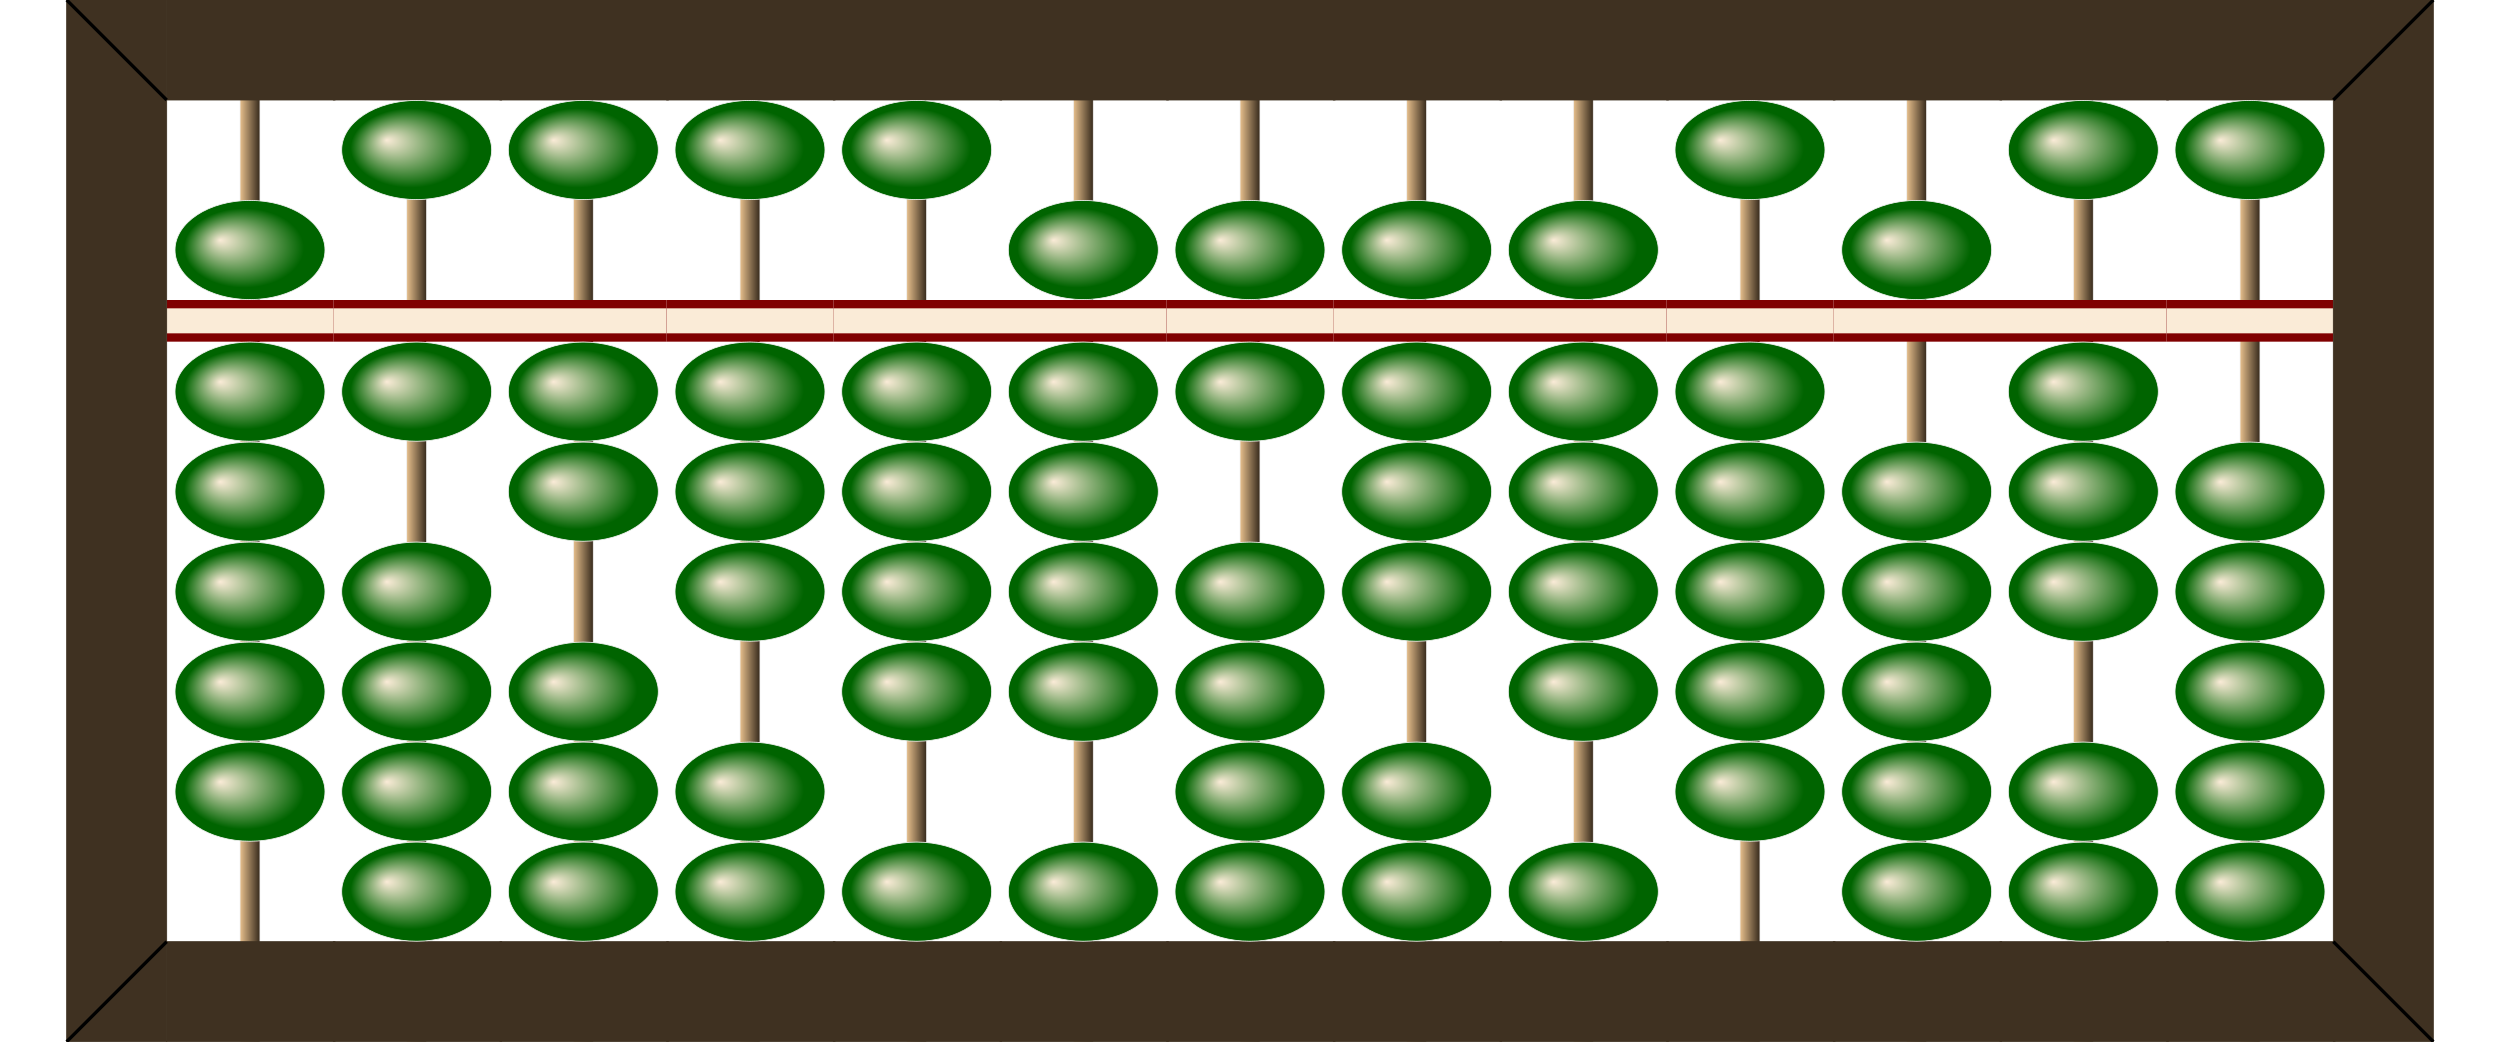
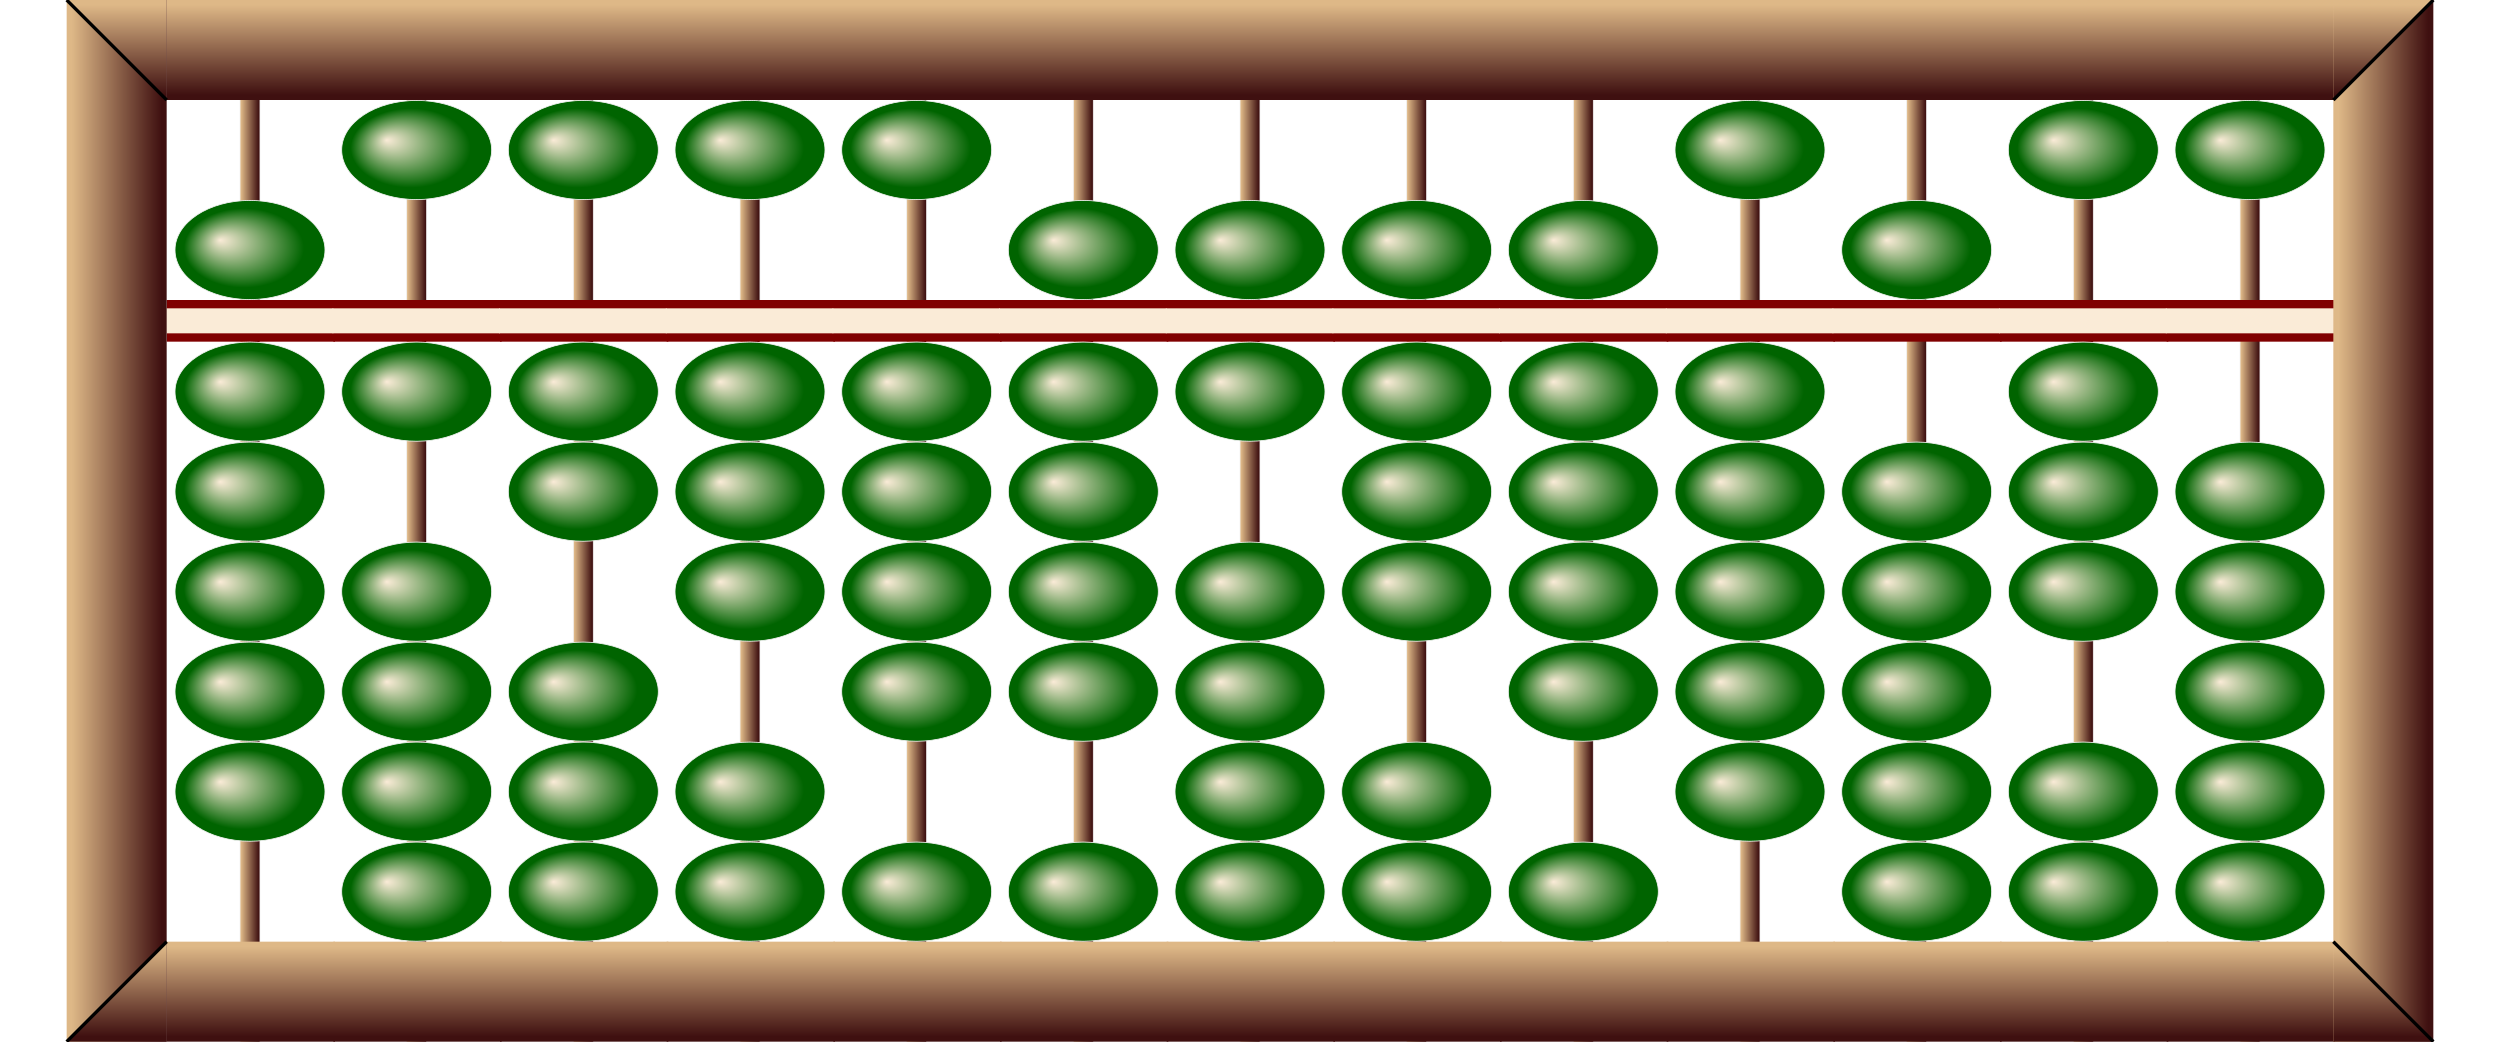
<svg xmlns="http://www.w3.org/2000/svg" x="0px" y="0px" width="750.0px" height="312.5px" viewBox="0 0 3000 1250">
  <defs>
    <radialGradient id="grad1" cx="50%" cy="50%" r="50%" fx="30%" fy="40%">
      <stop offset="0%" stop-color="antiquewhite" />
      <stop offset="80%" stop-color="Darkgreen" />
    </radialGradient>
    <linearGradient id="rodgrad">
      <stop offset="5%" stop-color="BurlyWood" />
-       <stop offset="95%" stop-color="#3f3121" />
+       <stop offset="95%" stop-color="#3f1010" />
+     </linearGradient>
+     <linearGradient id="rodgrad2" gradientTransform="rotate(90)">
+       <stop offset="5%" stop-color="BurlyWood" />
+       <stop offset="95%" stop-color="#3f1010" />
+     </linearGradient>
+     <linearGradient id="jap1">
+       <stop offset="5%" stop-color="BurlyWood" />
+       <stop offset="95%" stop-color="#3f0010" />
+     </linearGradient>
+     <linearGradient id="jap2">
+       <stop offset="5%" stop-color="#250000" />
+       <stop offset="95%" stop-color="Peru" />
    </linearGradient>
    <g id="bead">
-       <polygon fill="#bb7748" stroke="#F2F2F2" points="80,0 5,60 195,60 119,0" />
-       <polygon fill="#854c24" stroke="#F2F2F2" points="119,120 195,60 5,60 80,120" />
+       <polygon fill="url(#jap1)" stroke="#F2F2F2" points="80,0 5,60 195,60 119,0" />
+       <polygon fill="url(#jap2)" stroke="#F2F2F2" points="119,120 195,60 5,60 80,120" />
    </g>
    <g id="bead2">
      <ellipse cx="100" cy="60" rx="90" ry="59.5" fill="url(#grad1)" stroke="#F2F2F2" />
    </g>
    <g id="frame">
-       <rect y="0" fill="#3f3121" stroke="#3f3121" width="202" height="120" />
+       <rect y="0" fill="url(#rodgrad2)" width="202" height="120" />
    </g>
    <g id="bar">
-       <rect x="0" y="0" width="200" height="50" fill="Maroon" />
-       <rect y="10" fill="AntiqueWhite" width="200" height="30" />
+       <rect x="0" y="0" width="202" height="50" fill="Maroon" />
+       <rect x="-1" y="10" fill="AntiqueWhite" width="202" height="30" />
    </g>
    <g id="bardot">
      <use href="#bar" />
      <circle cx="100" cy="25" r="12" stroke="black" stroke-width="3" fill="green" />
    </g>
  </defs>
  <rect x="288" y="0.5" fill="url(#rodgrad)" stroke="#F2F2F2" width="24" height="1250" />
  <use href="#frame" x="200" y="0" />
  <use href="#frame" x="200" y="1130" />
  <use href="#bar" x="200" y="360" />
  <use href="#bead2" x="200" y="240" />
  <use href="#bead2" x="200" y="410" />
  <use href="#bead2" x="200" y="530" />
  <use href="#bead2" x="200" y="650" />
  <use href="#bead2" x="200" y="770" />
  <use href="#bead2" x="200" y="890" />
  <rect x="488" y="0.5" fill="url(#rodgrad)" stroke="#F2F2F2" width="24" height="1250" />
  <use href="#frame" x="400" y="0" />
  <use href="#frame" x="400" y="1130" />
  <use href="#bar" x="400" y="360" />
  <use href="#bead2" x="400" y="120" />
  <use href="#bead2" x="400" y="410" />
  <use href="#bead2" x="400" y="650" />
  <use href="#bead2" x="400" y="770" />
  <use href="#bead2" x="400" y="890" />
  <use href="#bead2" x="400" y="1010" />
  <rect x="688" y="0.5" fill="url(#rodgrad)" stroke="#F2F2F2" width="24" height="1250" />
  <use href="#frame" x="600" y="0" />
  <use href="#frame" x="600" y="1130" />
  <use href="#bar" x="600" y="360" />
  <use href="#bead2" x="600" y="120" />
  <use href="#bead2" x="600" y="410" />
  <use href="#bead2" x="600" y="530" />
  <use href="#bead2" x="600" y="770" />
  <use href="#bead2" x="600" y="890" />
  <use href="#bead2" x="600" y="1010" />
  <rect x="888" y="0.5" fill="url(#rodgrad)" stroke="#F2F2F2" width="24" height="1250" />
  <use href="#frame" x="800" y="0" />
  <use href="#frame" x="800" y="1130" />
  <use href="#bar" x="800" y="360" />
  <use href="#bead2" x="800" y="120" />
  <use href="#bead2" x="800" y="410" />
  <use href="#bead2" x="800" y="530" />
  <use href="#bead2" x="800" y="650" />
  <use href="#bead2" x="800" y="890" />
  <use href="#bead2" x="800" y="1010" />
  <rect x="1088" y="0.5" fill="url(#rodgrad)" stroke="#F2F2F2" width="24" height="1250" />
  <use href="#frame" x="1000" y="0" />
  <use href="#frame" x="1000" y="1130" />
  <use href="#bar" x="1000" y="360" />
  <use href="#bead2" x="1000" y="120" />
  <use href="#bead2" x="1000" y="410" />
  <use href="#bead2" x="1000" y="530" />
  <use href="#bead2" x="1000" y="650" />
  <use href="#bead2" x="1000" y="770" />
  <use href="#bead2" x="1000" y="1010" />
  <rect x="1288" y="0.5" fill="url(#rodgrad)" stroke="#F2F2F2" width="24" height="1250" />
  <use href="#frame" x="1200" y="0" />
  <use href="#frame" x="1200" y="1130" />
  <use href="#bar" x="1200" y="360" />
  <use href="#bead2" x="1200" y="240" />
  <use href="#bead2" x="1200" y="410" />
  <use href="#bead2" x="1200" y="530" />
  <use href="#bead2" x="1200" y="650" />
  <use href="#bead2" x="1200" y="770" />
  <use href="#bead2" x="1200" y="1010" />
  <rect x="1488" y="0.5" fill="url(#rodgrad)" stroke="#F2F2F2" width="24" height="1250" />
  <use href="#frame" x="1400" y="0" />
  <use href="#frame" x="1400" y="1130" />
  <use href="#bar" x="1400" y="360" />
  <use href="#bead2" x="1400" y="240" />
  <use href="#bead2" x="1400" y="410" />
  <use href="#bead2" x="1400" y="650" />
  <use href="#bead2" x="1400" y="770" />
  <use href="#bead2" x="1400" y="890" />
  <use href="#bead2" x="1400" y="1010" />
  <rect x="1688" y="0.5" fill="url(#rodgrad)" stroke="#F2F2F2" width="24" height="1250" />
  <use href="#frame" x="1600" y="0" />
  <use href="#frame" x="1600" y="1130" />
  <use href="#bar" x="1600" y="360" />
  <use href="#bead2" x="1600" y="240" />
  <use href="#bead2" x="1600" y="410" />
  <use href="#bead2" x="1600" y="530" />
  <use href="#bead2" x="1600" y="650" />
  <use href="#bead2" x="1600" y="890" />
  <use href="#bead2" x="1600" y="1010" />
  <rect x="1888" y="0.5" fill="url(#rodgrad)" stroke="#F2F2F2" width="24" height="1250" />
  <use href="#frame" x="1800" y="0" />
  <use href="#frame" x="1800" y="1130" />
  <use href="#bar" x="1800" y="360" />
  <use href="#bead2" x="1800" y="240" />
  <use href="#bead2" x="1800" y="410" />
  <use href="#bead2" x="1800" y="530" />
  <use href="#bead2" x="1800" y="650" />
  <use href="#bead2" x="1800" y="770" />
  <use href="#bead2" x="1800" y="1010" />
  <rect x="2088" y="0.5" fill="url(#rodgrad)" stroke="#F2F2F2" width="24" height="1250" />
  <use href="#frame" x="2000" y="0" />
  <use href="#frame" x="2000" y="1130" />
  <use href="#bar" x="2000" y="360" />
  <use href="#bead2" x="2000" y="120" />
  <use href="#bead2" x="2000" y="410" />
  <use href="#bead2" x="2000" y="530" />
  <use href="#bead2" x="2000" y="650" />
  <use href="#bead2" x="2000" y="770" />
  <use href="#bead2" x="2000" y="890" />
  <rect x="2288" y="0.5" fill="url(#rodgrad)" stroke="#F2F2F2" width="24" height="1250" />
  <use href="#frame" x="2200" y="0" />
  <use href="#frame" x="2200" y="1130" />
  <use href="#bar" x="2200" y="360" />
  <use href="#bead2" x="2200" y="240" />
  <use href="#bead2" x="2200" y="530" />
  <use href="#bead2" x="2200" y="650" />
  <use href="#bead2" x="2200" y="770" />
  <use href="#bead2" x="2200" y="890" />
  <use href="#bead2" x="2200" y="1010" />
  <rect x="2488" y="0.5" fill="url(#rodgrad)" stroke="#F2F2F2" width="24" height="1250" />
  <use href="#frame" x="2400" y="0" />
  <use href="#frame" x="2400" y="1130" />
  <use href="#bar" x="2400" y="360" />
  <use href="#bead2" x="2400" y="120" />
  <use href="#bead2" x="2400" y="410" />
  <use href="#bead2" x="2400" y="530" />
  <use href="#bead2" x="2400" y="650" />
  <use href="#bead2" x="2400" y="890" />
  <use href="#bead2" x="2400" y="1010" />
  <rect x="2688" y="0.5" fill="url(#rodgrad)" stroke="#F2F2F2" width="24" height="1250" />
  <use href="#frame" x="2600" y="0" />
  <use href="#frame" x="2600" y="1130" />
  <use href="#bar" x="2600" y="360" />
  <use href="#bead2" x="2600" y="120" />
  <use href="#bead2" x="2600" y="530" />
  <use href="#bead2" x="2600" y="650" />
  <use href="#bead2" x="2600" y="770" />
  <use href="#bead2" x="2600" y="890" />
  <use href="#bead2" x="2600" y="1010" />
-   <rect x="80" y="0" fill="#3f3121" stroke="#3f3121" width="120" height="1250" />
+   <rect x="80" y="0" fill="url(#rodgrad)" width="120" height="1250" />
+   <polygon fill="url(#rodgrad2)" points="80,0 200,120 200,0" />
  <line x1="80" y1="0" x2="200" y2="120" stroke="black" stroke-width="4" />
+   <polygon fill="url(#rodgrad2)" points="80,1250      200,1130 200,1250" />
  <line x1="80" y1="1250" x2="200" y2="1130" stroke="black" stroke-width="4" />
-   <rect x="2800" y="0" fill="#3f3121" stroke="#3f3121" width="120" height="1250" />
+   <rect x="2800" y="0" fill="url(#rodgrad)" width="120" height="1250" />
+   <polygon fill="url(#rodgrad2)" points="2800,120      2920,0 2800,0" />
  <line x1="2800" y1="120" x2="2920" y2="0" stroke="black" stroke-width="4" />
+   <polygon fill="url(#rodgrad2)" points="2800,     1130 2920,1250 2800,1250" />
  <line x1="2800" y1="1130" x2="2920" y2="1250" stroke="black" stroke-width="4" />
</svg>
